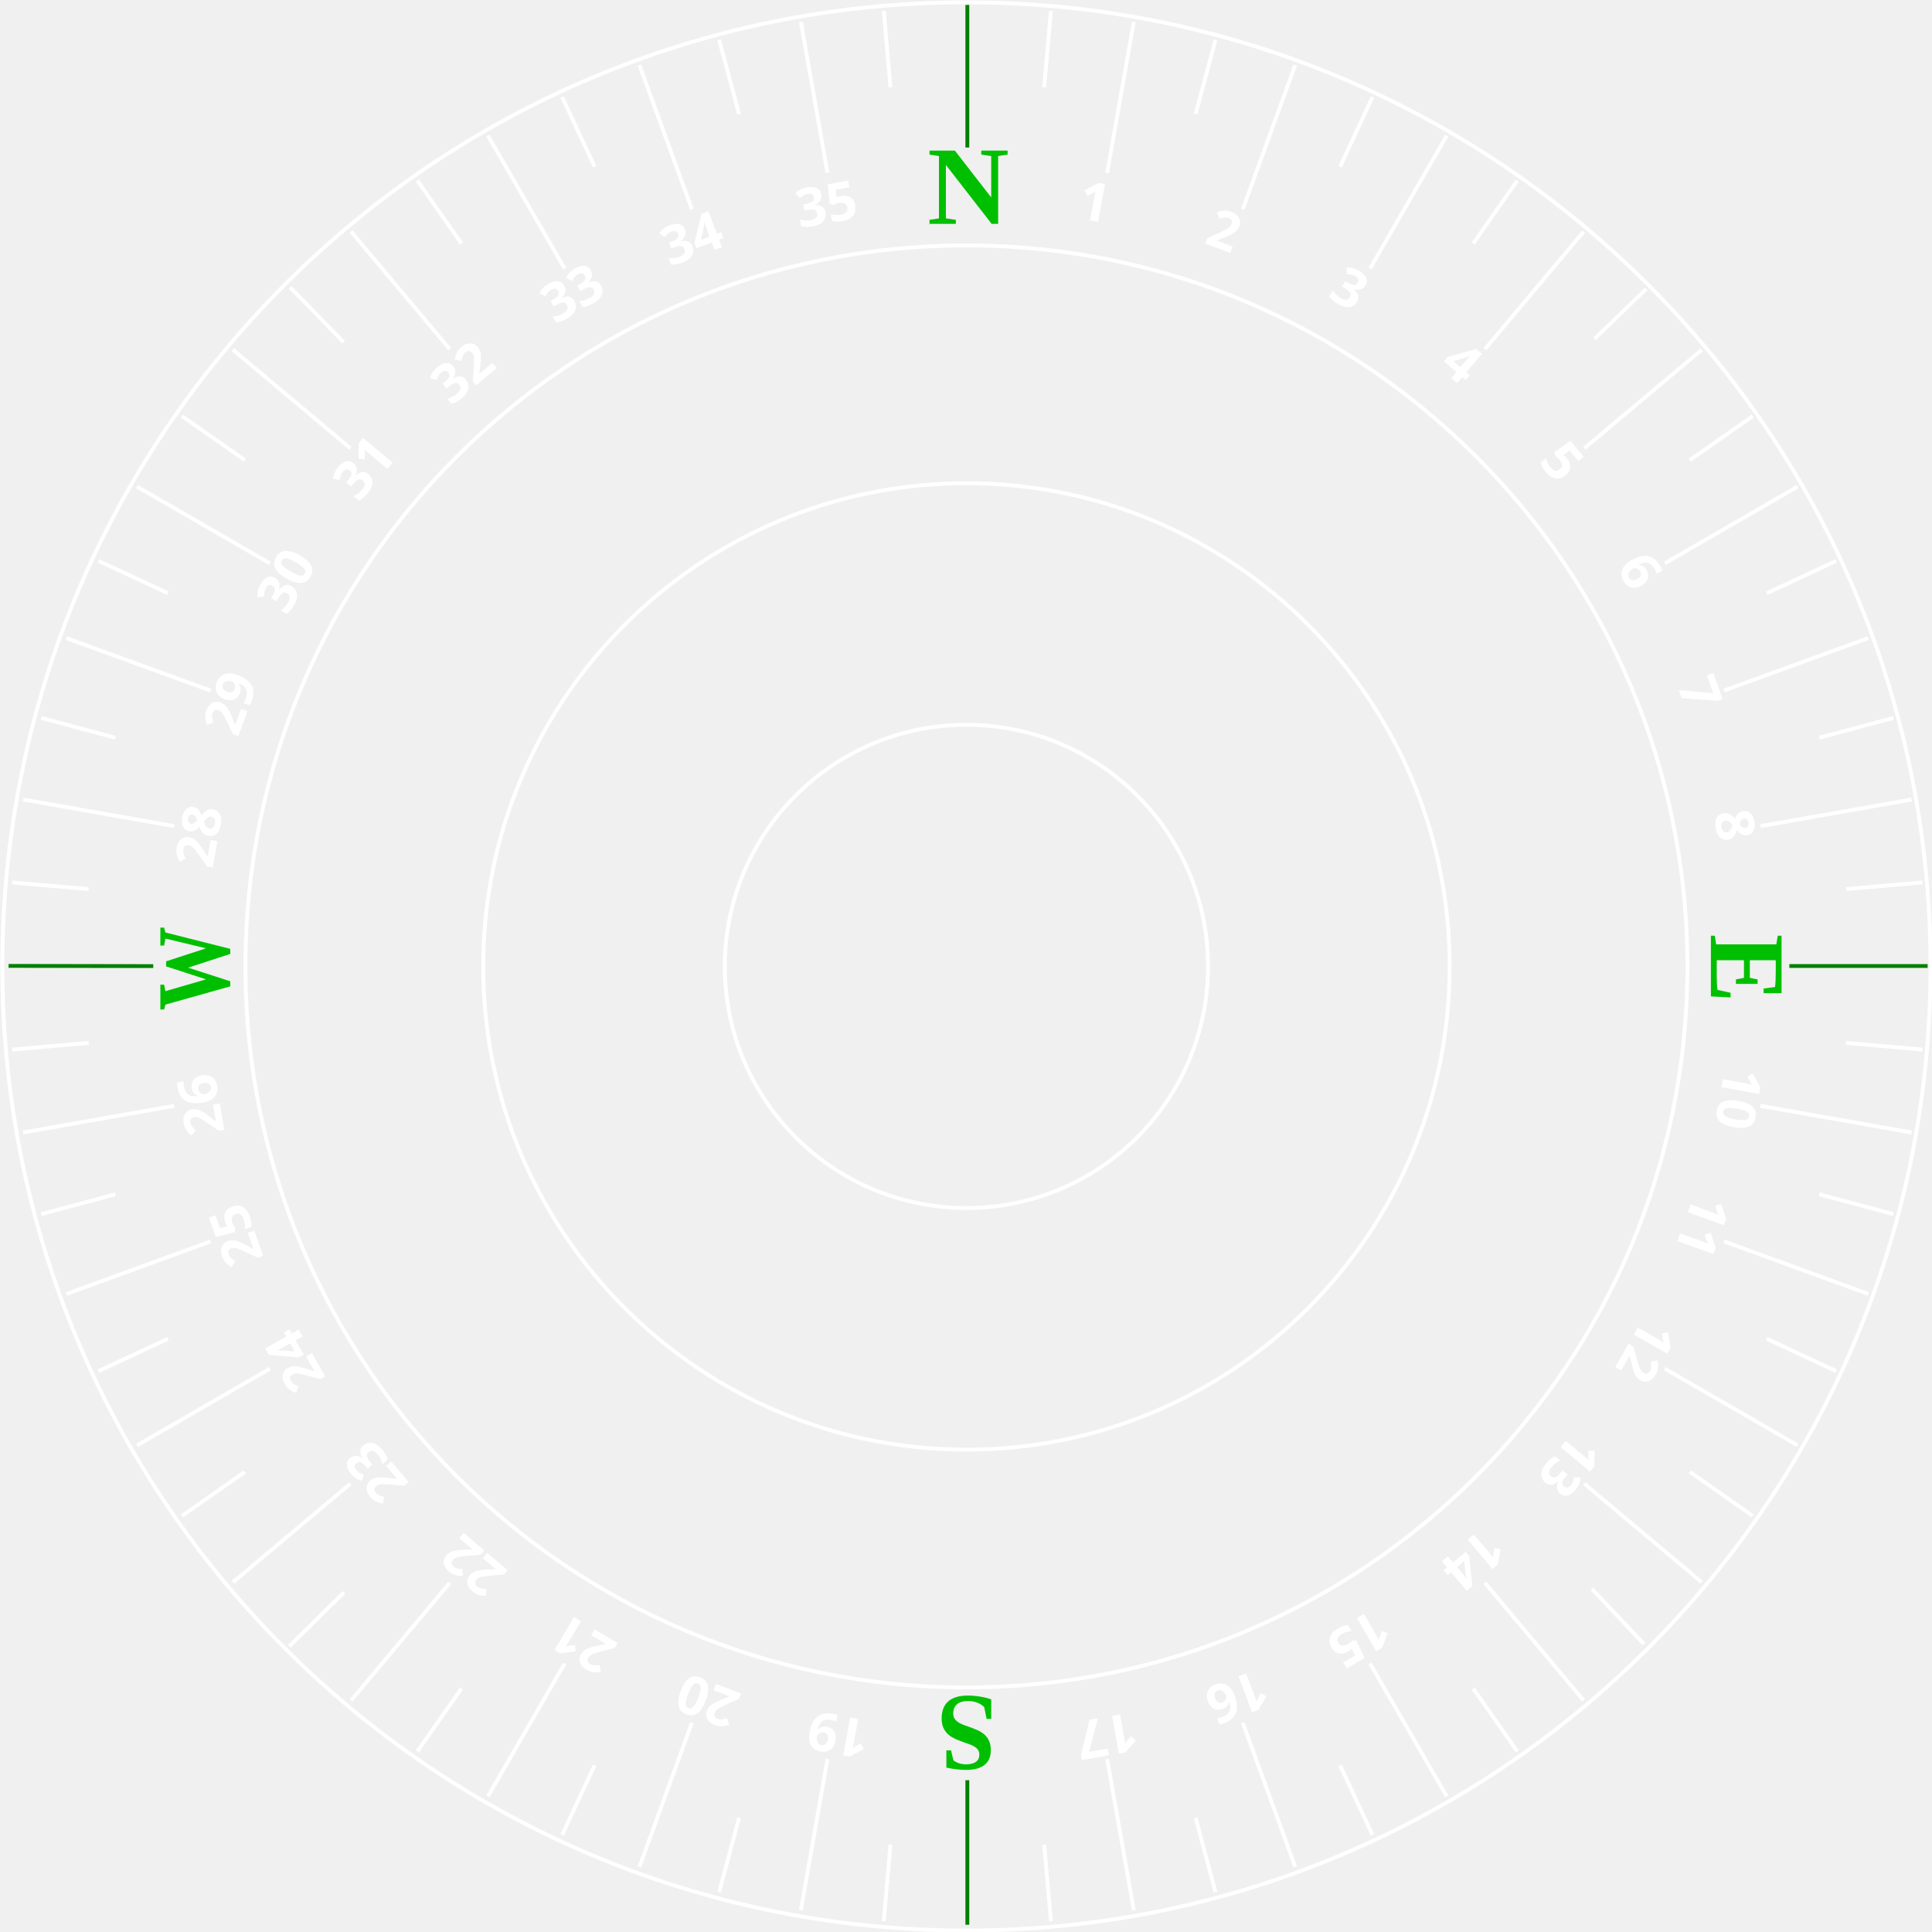
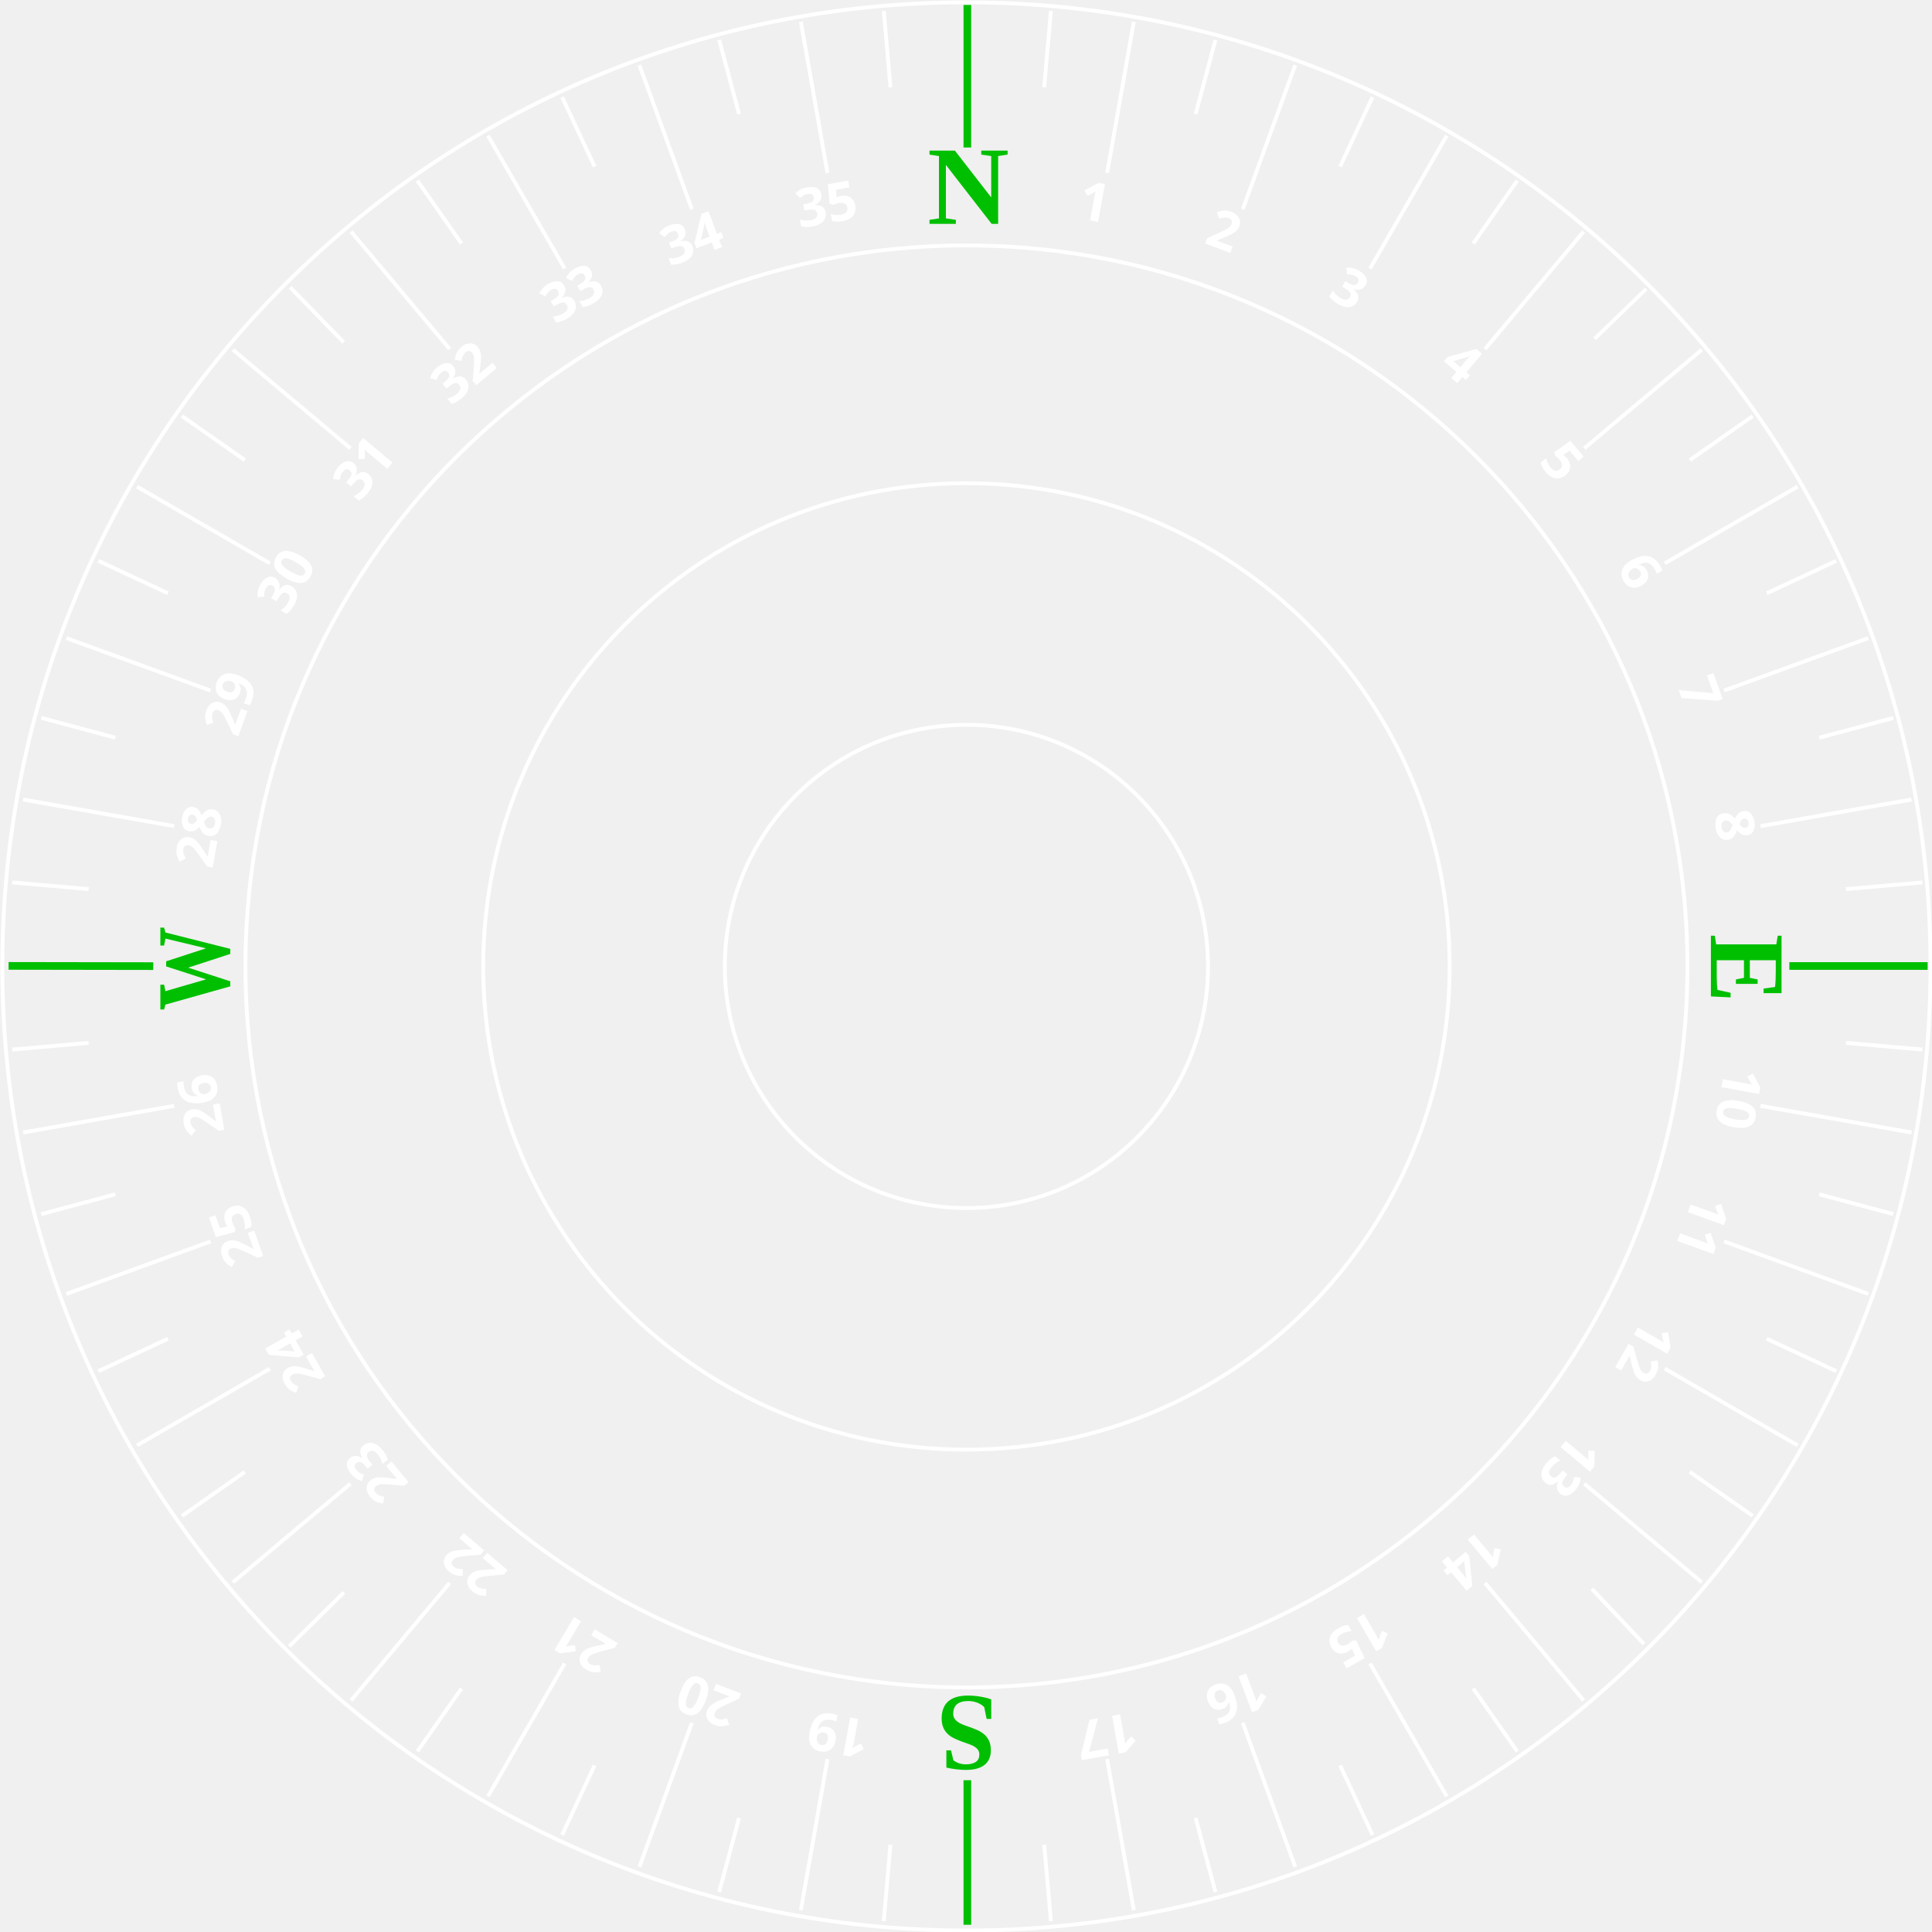
<svg xmlns="http://www.w3.org/2000/svg" xmlns:xlink="http://www.w3.org/1999/xlink" viewBox="0 0 503.78 503.78" xlinkns="http://www.w3.org/1999/xlink" version="1.1" id="svg9563" width="503.78" height="503.78">
  <defs id="defs9567">
    <linearGradient id="linearGradient7520">
      <stop style="stop-color:#ffffff;stop-opacity:1;" offset="0" id="stop7516" />
      <stop style="stop-color:#ffffff;stop-opacity:0;" offset="1" id="stop7518" />
    </linearGradient>
    <clipPath clipPathUnits="userSpaceOnUse" id="clipPath7363">
      <g id="use7365">
        <text transform="rotate(20.78847)" x="315.784" y="-52.173" font-size="14px" font-weight="bold" xml:space="preserve" id="text7367" style="font-weight:bold;font-size:14px;font-family:Thryomanes;fill:#000000;stroke-width:1px">2</text>
        <text transform="rotate(10.37961)" x="286.277" y="5.323" font-size="14px" font-weight="bold" xml:space="preserve" id="text7369" style="font-weight:bold;font-size:14px;font-family:Thryomanes;fill:#000000;stroke-width:1px">1</text>
        <text transform="rotate(30.79779)" x="336.794" y="-110.674" font-size="14px" font-weight="bold" xml:space="preserve" id="text7371" style="font-weight:bold;font-size:14px;font-family:Thryomanes;fill:#000000;stroke-width:1px">3</text>
        <text transform="rotate(40.2158)" x="348.09" y="-169.064" font-size="14px" font-weight="bold" xml:space="preserve" id="text7373" style="font-weight:bold;font-size:14px;font-family:Thryomanes;fill:#000000;stroke-width:1px">4</text>
        <text transform="rotate(50.13354)" x="349.426" y="-230.622" font-size="14px" font-weight="bold" xml:space="preserve" id="text7375" style="font-weight:bold;font-size:14px;font-family:Thryomanes;fill:#000000;stroke-width:1px">5</text>
        <text transform="rotate(60.52595)" x="335.991" y="-294.158" font-size="14px" font-weight="bold" xml:space="preserve" id="text7377" style="font-weight:bold;font-size:14px;font-family:Thryomanes;fill:#000000;stroke-width:1px">6</text>
        <text transform="rotate(70.55272)" x="313.88" y="-352.857" font-size="14px" font-weight="bold" xml:space="preserve" id="text7379" style="font-weight:bold;font-size:14px;font-family:Thryomanes;fill:#000000;stroke-width:1px">7</text>
        <text transform="rotate(80.16222)" x="285.248" y="-404.025" font-size="14px" font-weight="bold" xml:space="preserve" id="text7381" style="font-weight:bold;font-size:14px;font-family:Thryomanes;fill:#000000;stroke-width:1px">8</text>
        <text transform="rotate(-159.2115)" x="-337.935" y="-344.232" font-size="14px" font-weight="bold" xml:space="preserve" id="text7385" style="font-weight:bold;font-size:14px;font-family:Thryomanes;fill:#000000;stroke-width:1px">
          <tspan x="-337.935" y="-344.232" id="tspan7383" style="stroke-width:1px">20</tspan>
        </text>
        <text transform="rotate(-169.6204)" x="-304.541" y="-400.584" font-size="14px" font-weight="bold" xml:space="preserve" id="text7387" style="font-weight:bold;font-size:14px;font-family:Thryomanes;fill:#000000;stroke-width:1px">19</text>
        <text transform="rotate(-149.2022)" x="-358.265" y="-285.552" font-size="14px" font-weight="bold" xml:space="preserve" id="text7389" style="font-weight:bold;font-size:14px;font-family:Thryomanes;fill:#000000;stroke-width:1px">21</text>
        <text transform="rotate(-139.7842)" x="-366.002" y="-227.179" font-size="14px" font-weight="bold" xml:space="preserve" id="text7391" style="font-weight:bold;font-size:14px;font-family:Thryomanes;fill:#000000;stroke-width:1px">22</text>
        <text transform="rotate(-129.8665)" x="-365.473" y="-165.948" font-size="14px" font-weight="bold" xml:space="preserve" id="text7393" style="font-weight:bold;font-size:14px;font-family:Thryomanes;fill:#000000;stroke-width:1px">23</text>
        <text transform="rotate(-119.4741)" x="-354.71" y="-102.776" font-size="14px" font-weight="bold" xml:space="preserve" id="text7395" style="font-weight:bold;font-size:14px;font-family:Thryomanes;fill:#000000;stroke-width:1px">24</text>
        <text transform="rotate(-109.4473)" x="-332.198" y="-44.323" font-size="14px" font-weight="bold" xml:space="preserve" id="text7397" style="font-weight:bold;font-size:14px;font-family:Thryomanes;fill:#000000;stroke-width:1px">25</text>
        <text transform="rotate(-99.83778)" x="-300.832" y="7.294" font-size="14px" font-weight="bold" xml:space="preserve" id="text7399" style="font-weight:bold;font-size:14px;font-family:Thryomanes;fill:#000000;stroke-width:1px">26</text>
        <text transform="rotate(-10.01525)" x="194.927" y="94.853" font-size="14px" font-weight="bold" xml:space="preserve" id="text7401" style="font-weight:bold;font-size:14px;font-family:Thryomanes;fill:#000000;stroke-width:1px">35</text>
        <text transform="rotate(-20.58957)" x="138.995" y="126.536" font-size="14px" font-weight="bold" xml:space="preserve" id="text7403" style="font-weight:bold;font-size:14px;font-family:Thryomanes;fill:#000000;stroke-width:1px">34</text>
        <text transform="rotate(-30.0951)" x="82.788" y="145.885" font-size="14px" font-weight="bold" xml:space="preserve" id="text7405" style="font-weight:bold;font-size:14px;font-family:Thryomanes;fill:#000000;stroke-width:1px">33</text>
        <text transform="rotate(-40.01773)" x="21.945" y="156.798" font-size="14px" font-weight="bold" xml:space="preserve" id="text7407" style="font-weight:bold;font-size:14px;font-family:Thryomanes;fill:#000000;stroke-width:1px">32</text>
        <text transform="rotate(-50.09774)" x="-40.669" y="155.911" font-size="14px" font-weight="bold" xml:space="preserve" id="text7409" style="font-weight:bold;font-size:14px;font-family:Thryomanes;fill:#000000;stroke-width:1px">31</text>
        <text transform="rotate(-60.15413)" x="-102.173" y="144.899" font-size="14px" font-weight="bold" xml:space="preserve" id="text7411" style="font-weight:bold;font-size:14px;font-family:Thryomanes;fill:#000000;stroke-width:1px">30</text>
        <text transform="rotate(-70.10129)" x="-159.928" y="123.79" font-size="14px" font-weight="bold" xml:space="preserve" id="text7413" style="font-weight:bold;font-size:14px;font-family:Thryomanes;fill:#000000;stroke-width:1px">29</text>
        <text transform="rotate(-79.90506)" x="-213.552" y="94.252" font-size="14px" font-weight="bold" xml:space="preserve" id="text7415" style="font-weight:bold;font-size:14px;font-family:Thryomanes;fill:#000000;stroke-width:1px">28</text>
        <text transform="rotate(169.9847)" x="-213.543" y="-491.018" font-size="14px" font-weight="bold" xml:space="preserve" id="text7417" style="font-weight:bold;font-size:14px;font-family:Thryomanes;fill:#000000;stroke-width:1px">17</text>
        <text transform="rotate(159.4104)" x="-154.396" y="-522.763" font-size="14px" font-weight="bold" xml:space="preserve" id="text7419" style="font-weight:bold;font-size:14px;font-family:Thryomanes;fill:#000000;stroke-width:1px">16</text>
        <text transform="rotate(149.9049)" x="-100.352" y="-542.472" font-size="14px" font-weight="bold" xml:space="preserve" id="text7421" style="font-weight:bold;font-size:14px;font-family:Thryomanes;fill:#000000;stroke-width:1px">15</text>
        <text transform="rotate(139.9823)" x="-40.731" y="-553.57" font-size="14px" font-weight="bold" xml:space="preserve" id="text7423" style="font-weight:bold;font-size:14px;font-family:Thryomanes;fill:#000000;stroke-width:1px">14</text>
        <text transform="rotate(129.9023)" x="22.65" y="-554.224" font-size="14px" font-weight="bold" xml:space="preserve" id="text7425" style="font-weight:bold;font-size:14px;font-family:Thryomanes;fill:#000000;stroke-width:1px">13</text>
        <text transform="rotate(119.8459)" x="84.026" y="-542.721" font-size="14px" font-weight="bold" xml:space="preserve" id="text7427" style="font-weight:bold;font-size:14px;font-family:Thryomanes;fill:#000000;stroke-width:1px">12</text>
        <text transform="rotate(109.8987)" x="141.619" y="-521.405" font-size="14px" font-weight="bold" xml:space="preserve" id="text7429" style="font-weight:bold;font-size:14px;font-family:Thryomanes;fill:#000000;stroke-width:1px">11</text>
        <text transform="rotate(100.0949)" x="194.65" y="-491.613" font-size="14px" font-weight="bold" xml:space="preserve" id="text7431" style="font-weight:bold;font-size:14px;font-family:Thryomanes;fill:#000000;stroke-width:1px">10</text>
      </g>
    </clipPath>
    <linearGradient xlink:href="#linearGradient7520" id="linearGradient7522" x1="-364.866" y1="-171.045" x2="-346.612" y2="-171.045" gradientUnits="userSpaceOnUse" />
  </defs>
  <circle cx="252" cy="252" r="251.39" id="circle7283" style="fill:none;stroke:#ffffff;stroke-width:1;" />
  <circle cx="252" cy="252" id="circle7285" style="fill:none;stroke:#ffffff;stroke-width:1;" r="188" />
  <circle cx="252" cy="252" id="circle7287" style="fill:none;stroke:#ffffff;stroke-width:1;" r="126" />
  <circle cx="252" cy="252" id="circle7289" style="fill:none;stroke:#ffffff;stroke-width:1;" r="63" />
  <line x1="232.19" x2="230.45" y1="481.01" y2="500.94" d="null" points="null" id="line7867" style="stroke:#ffffff;stroke-width:1;" />
  <line x1="192.71" x2="187.53" y1="474.05" y2="493.37" d="null" points="null" id="line7869" style="stroke:#ffffff;stroke-width:1;" />
  <line x1="155.04" x2="146.58" y1="460.34" y2="478.47" d="null" points="null" id="line7871" style="stroke:#ffffff;stroke-width:1;" />
  <line x1="120.32" x2="108.84" y1="440.3" y2="456.68" d="null" points="null" id="line7873" style="stroke:#ffffff;stroke-width:1;" />
  <line x1="63.833" x2="47.45" y1="383.81" y2="395.28" d="null" points="null" id="line7875" style="stroke:#ffffff;stroke-width:1;" />
  <line x1="43.787" x2="25.661" y1="349.09" y2="357.54" d="null" points="null" id="line7877" style="stroke:#ffffff;stroke-width:1;" />
  <line x1="30.075" x2="10.757" y1="311.42" y2="316.59" d="null" points="null" id="line7879" style="stroke:#ffffff;stroke-width:1;" />
  <line x1="23.113" x2="3.19" y1="271.94" y2="273.68" d="null" points="null" id="line7881" style="stroke:#ffffff;stroke-width:1;" />
  <line x1="23.113" x2="3.19" y1="231.84" y2="230.1" d="null" points="null" id="line7883" style="stroke:#ffffff;stroke-width:1;" />
  <line x1="30.075" x2="10.757" y1="192.36" y2="187.19" d="null" points="null" id="line7885" style="stroke:#ffffff;stroke-width:1;" />
  <line x1="43.787" x2="25.661" y1="154.69" y2="146.24" d="null" points="null" id="line7887" style="stroke:#ffffff;stroke-width:1;" />
  <line x1="63.833" x2="47.45" y1="119.97" y2="108.5" d="null" points="null" id="line7889" style="stroke:#ffffff;stroke-width:1;" />
  <line x1="120.32" x2="108.84" y1="63.485" y2="47.102" d="null" points="null" id="line7891" style="stroke:#ffffff;stroke-width:1;" />
  <line x1="155.04" x2="146.58" y1="43.439" y2="25.313" d="null" points="null" id="line7893" style="stroke:#ffffff;stroke-width:1;" />
  <line x1="192.71" x2="187.53" y1="29.727" y2="10.409" d="null" points="null" id="line7895" style="stroke:#ffffff;stroke-width:1;" />
  <line x1="232.19" x2="230.45" y1="22.765" y2="2.841" d="null" points="null" id="line7897" style="stroke:#ffffff;stroke-width:1;" />
  <line x1="272.28" x2="274.03" y1="22.765" y2="2.841" d="null" points="null" id="line7899" style="stroke:#ffffff;stroke-width:1;" />
  <line x1="311.77" x2="316.94" y1="29.727" y2="10.409" d="null" points="null" id="line7901" style="stroke:#ffffff;stroke-width:1;" />
  <line x1="349.44" x2="357.89" y1="43.439" y2="25.313" d="null" points="null" id="line7903" style="stroke:#ffffff;stroke-width:1;" />
  <line x1="384.16" x2="395.63" y1="63.485" y2="47.102" d="null" points="null" id="line7905" style="stroke:#ffffff;stroke-width:1;" />
  <line x1="440.64" x2="457.03" y1="119.97" y2="108.5" d="null" points="null" id="line7907" style="stroke:#ffffff;stroke-width:1;" />
  <line x1="460.69" x2="478.82" y1="154.69" y2="146.24" d="null" points="null" id="line7909" style="stroke:#ffffff;stroke-width:1;" />
  <line x1="474.4" x2="493.72" y1="192.36" y2="187.19" d="null" points="null" id="line7911" style="stroke:#ffffff;stroke-width:1;" />
  <line x1="481.36" x2="501.29" y1="231.84" y2="230.1" d="null" points="null" id="line7913" style="stroke:#ffffff;stroke-width:1;" />
  <line x1="481.36" x2="501.29" y1="271.94" y2="273.68" d="null" points="null" id="line7915" style="stroke:#ffffff;stroke-width:1;" />
  <line x1="474.4" x2="493.72" y1="311.42" y2="316.59" d="null" points="null" id="line7917" style="stroke:#ffffff;stroke-width:1;" />
  <line x1="460.69" x2="478.82" y1="349.09" y2="357.54" d="null" points="null" id="line7919" style="stroke:#ffffff;stroke-width:1;" />
  <line x1="440.64" x2="457.03" y1="383.81" y2="395.28" d="null" points="null" id="line7921" style="stroke:#ffffff;stroke-width:1;" />
  <line x1="384.16" x2="395.63" y1="440.3" y2="456.68" d="null" points="null" id="line7923" style="stroke:#ffffff;stroke-width:1;" />
  <line x1="349.44" x2="357.89" y1="460.34" y2="478.47" d="null" points="null" id="line7925" style="stroke:#ffffff;stroke-width:1;" />
  <line x1="311.77" x2="316.94" y1="474.05" y2="493.37" d="null" points="null" id="line7927" style="stroke:#ffffff;stroke-width:1;" />
  <line x1="272.28" x2="274.03" y1="481.01" y2="500.94" d="null" points="null" id="line7929" style="stroke:#ffffff;stroke-width:1;" />
  <line x1="215.77" x2="208.83" y1="458.7" y2="498.09" d="null" points="null" id="line7931" style="stroke:#ffffff;stroke-width:1;" />
  <line x1="180.41" x2="166.73" y1="449.23" y2="486.81" d="null" points="null" id="line7933" style="stroke:#ffffff;stroke-width:1;" />
  <line x1="147.24" x2="127.24" y1="433.76" y2="468.4" d="null" points="null" id="line7935" style="stroke:#ffffff;stroke-width:1;" />
  <line x1="117.25" x2="91.54" y1="412.76" y2="443.4" d="null" points="null" id="line7937" style="stroke:#ffffff;stroke-width:1;" />
  <line x1="91.37" x2="60.727" y1="386.88" y2="412.59" d="null" points="null" id="line7939" style="stroke:#ffffff;stroke-width:1;" />
  <line x1="70.373" x2="35.732" y1="356.89" y2="376.89" d="null" points="null" id="line7941" style="stroke:#ffffff;stroke-width:1;" />
  <line x1="54.903" x2="17.315" y1="323.71" y2="337.4" d="null" points="null" id="line7943" style="stroke:#ffffff;stroke-width:1;" />
  <line x1="45.429" x2="6.036" y1="288.36" y2="295.3" d="null" points="null" id="line7945" style="stroke:#ffffff;stroke-width:1;" />
  <line x1="45.429" x2="6.036" y1="215.42" y2="208.48" d="null" points="null" id="line7947" style="stroke:#ffffff;stroke-width:1;" />
  <line x1="54.903" x2="17.315" y1="180.07" y2="166.39" d="null" points="null" id="line7949" style="stroke:#ffffff;stroke-width:1;" />
  <line x1="70.373" x2="35.732" y1="146.89" y2="126.89" d="null" points="null" id="line7951" style="stroke:#ffffff;stroke-width:1;" />
  <line x1="91.37" x2="60.727" y1="116.9" y2="91.19" d="null" points="null" id="line7953" style="stroke:#ffffff;stroke-width:1;" />
  <line x1="117.25" x2="91.54" y1="91.02" y2="60.379" d="null" points="null" id="line7955" style="stroke:#ffffff;stroke-width:1;" />
  <line x1="147.24" x2="127.24" y1="70.025" y2="35.384" d="null" points="null" id="line7957" style="stroke:#ffffff;stroke-width:1;" />
  <line x1="180.41" x2="166.73" y1="54.555" y2="16.967" d="null" points="null" id="line7959" style="stroke:#ffffff;stroke-width:1;" />
  <line x1="215.77" x2="208.83" y1="45.08" y2="5.688" d="null" points="null" id="line7961" style="stroke:#ffffff;stroke-width:1;" />
  <line x1="288.7" x2="295.65" y1="45.08" y2="5.688" d="null" points="null" id="line7963" style="stroke:#ffffff;stroke-width:1;" />
  <line x1="324.06" x2="337.74" y1="54.555" y2="16.967" d="null" points="null" id="line7965" style="stroke:#ffffff;stroke-width:1;" />
  <line x1="357.24" x2="377.24" y1="70.025" y2="35.384" d="null" points="null" id="line7967" style="stroke:#ffffff;stroke-width:1;" />
  <line x1="387.22" x2="412.94" y1="91.02" y2="60.379" d="null" points="null" id="line7969" style="stroke:#ffffff;stroke-width:1;" />
  <line x1="413.11" x2="443.75" y1="116.9" y2="91.19" d="null" points="null" id="line7971" style="stroke:#ffffff;stroke-width:1;" />
  <line x1="434.1" x2="468.74" y1="146.89" y2="126.89" d="null" points="null" id="line7973" style="stroke:#ffffff;stroke-width:1;" />
  <line x1="449.57" x2="487.16" y1="180.07" y2="166.39" d="null" points="null" id="line7975" style="stroke:#ffffff;stroke-width:1;" />
  <line x1="459.05" x2="498.44" y1="215.42" y2="208.48" d="null" points="null" id="line7977" style="stroke:#ffffff;stroke-width:1;" />
  <line x1="459.05" x2="498.44" y1="288.36" y2="295.3" d="null" points="null" id="line7979" style="stroke:#ffffff;stroke-width:1;" />
  <line x1="449.57" x2="487.16" y1="323.71" y2="337.4" d="null" points="null" id="line7981" style="stroke:#ffffff;stroke-width:1;" />
  <line x1="434.1" x2="468.74" y1="356.89" y2="376.89" d="null" points="null" id="line7983" style="stroke:#ffffff;stroke-width:1;" />
  <line x1="413.11" x2="443.75" y1="386.88" y2="412.59" d="null" points="null" id="line7985" style="stroke:#ffffff;stroke-width:1;" />
  <line x1="387.22" x2="412.94" y1="412.76" y2="443.4" d="null" points="null" id="line7987" style="stroke:#ffffff;stroke-width:1;" />
  <line x1="357.24" x2="377.24" y1="433.76" y2="468.4" d="null" points="null" id="line7989" style="stroke:#ffffff;stroke-width:1;" />
  <line x1="324.06" x2="337.74" y1="449.23" y2="486.81" d="null" points="null" id="line7991" style="stroke:#ffffff;stroke-width:1;" />
  <line x1="288.7" x2="295.65" y1="458.7" y2="498.09" d="null" points="null" id="line7993" style="stroke:#ffffff;stroke-width:1;" />
-   <line x1="39.963" x2="2.238" y1="251.92" y2="251.86" d="null" points="null" id="line7995" style="stroke:#008000" />
-   <line x1="252.24" x2="252.24" y1="464.2" y2="501.89" id="line7997" style="stroke:#008000" />
+   <line x1="39.963" x2="2.238" y1="251.92" y2="251.86" d="null" points="null" id="line7995" style="stroke:#00bf00; stroke-width:2;" />
+   <line x1="252.24" x2="252.24" y1="464.2" y2="501.89" id="line7997" style="stroke:#00bf00; stroke-width:2;" />
  <text style="font-weight:bold;font-size:14px;font-family:Thryomanes;fill:#ffffff;stroke-width:1px;fill-opacity:1;opacity:1;" id="text7999" xml:space="preserve" font-weight="bold" font-size="14px" y="-52.173" x="315.784" transform="rotate(20.78847)">2</text>
  <text style="font-weight:bold;font-size:14px;font-family:Thryomanes;fill:#ffffff;stroke-width:1px;fill-opacity:1;opacity:1;" id="text8001" xml:space="preserve" font-weight="bold" font-size="14px" y="5.323" x="286.277" transform="rotate(10.37961)">1</text>
  <text style="font-weight:bold;font-size:14px;font-family:Thryomanes;fill:#ffffff;stroke-width:1px;fill-opacity:1;opacity:1;" id="text8003" xml:space="preserve" font-weight="bold" font-size="14px" y="-110.674" x="336.794" transform="rotate(30.79779)">3</text>
  <text style="font-weight:bold;font-size:14px;font-family:Thryomanes;fill:#ffffff;stroke-width:1px;fill-opacity:1;opacity:1;" id="text8005" xml:space="preserve" font-weight="bold" font-size="14px" y="-169.064" x="348.09" transform="rotate(40.2158)">4</text>
  <text style="font-weight:bold;font-size:14px;font-family:Thryomanes;fill:#ffffff;stroke-width:1px;fill-opacity:1;opacity:1;" id="text8007" xml:space="preserve" font-weight="bold" font-size="14px" y="-230.622" x="349.426" transform="rotate(50.13354)">5</text>
  <text style="font-weight:bold;font-size:14px;font-family:Thryomanes;fill:#ffffff;stroke-width:1px;fill-opacity:1;opacity:1;" id="text8009" xml:space="preserve" font-weight="bold" font-size="14px" y="-294.158" x="335.991" transform="rotate(60.52595)">6</text>
  <text style="font-weight:bold;font-size:14px;font-family:Thryomanes;fill:#ffffff;stroke-width:1px;fill-opacity:1;opacity:1;" id="text8011" xml:space="preserve" font-weight="bold" font-size="14px" y="-352.857" x="313.88" transform="rotate(70.55272)">7</text>
  <text style="font-weight:bold;font-size:14px;font-family:Thryomanes;fill:#ffffff;stroke-width:1px;fill-opacity:1;opacity:1;" id="text8013" xml:space="preserve" font-weight="bold" font-size="14px" y="-404.025" x="285.248" transform="rotate(80.16222)">8</text>
  <text style="font-weight:bold;font-size:14px;font-family:Thryomanes;fill:#ffffff;stroke-width:1px;fill-opacity:1;opacity:1;" id="text8017" xml:space="preserve" font-weight="bold" font-size="14px" y="-344.232" x="-337.935" transform="rotate(-159.2115)">
    <tspan style="stroke-width:1px;fill:#ffffff;fill-opacity:1;" id="tspan8015" y="-344.232" x="-337.935">20</tspan>
  </text>
  <text style="font-weight:bold;font-size:14px;font-family:Thryomanes;fill:#ffffff;stroke-width:1px;fill-opacity:1;opacity:1;" id="text8019" xml:space="preserve" font-weight="bold" font-size="14px" y="-400.584" x="-304.541" transform="rotate(-169.6204)">19</text>
  <text style="font-weight:bold;font-size:14px;font-family:Thryomanes;fill:#ffffff;stroke-width:1px;fill-opacity:1;opacity:1;" id="text8021" xml:space="preserve" font-weight="bold" font-size="14px" y="-285.552" x="-358.265" transform="rotate(-149.2022)">21</text>
  <text style="font-weight:bold;font-size:14px;font-family:Thryomanes;fill:#ffffff;stroke-width:1px;fill-opacity:1;opacity:1;" id="text8023" xml:space="preserve" font-weight="bold" font-size="14px" y="-227.179" x="-366.002" transform="rotate(-139.7842)">22</text>
  <text style="font-weight:bold;font-size:14px;font-family:Thryomanes;fill:#ffffff;fill-opacity:1;stroke:#ffffff;stroke-width:1px;stroke-opacity:0;opacity:1;" id="text8025" xml:space="preserve" font-weight="bold" font-size="14px" y="-165.948" x="-365.473" transform="rotate(-129.8665)">23</text>
  <text style="font-weight:bold;font-size:14px;font-family:Thryomanes;fill:#ffffff;stroke-width:1px;fill-opacity:1;opacity:1;" id="text8027" xml:space="preserve" font-weight="bold" font-size="14px" y="-102.776" x="-354.71" transform="rotate(-119.4741)">24</text>
  <text style="font-weight:bold;font-size:14px;font-family:Thryomanes;fill:#ffffff;stroke-width:1px;fill-opacity:1;opacity:1;" id="text8029" xml:space="preserve" font-weight="bold" font-size="14px" y="-44.323" x="-332.198" transform="rotate(-109.4473)">25</text>
  <text style="font-weight:bold;font-size:14px;font-family:Thryomanes;fill:#ffffff;stroke-width:1px;fill-opacity:1;opacity:1;" id="text8031" xml:space="preserve" font-weight="bold" font-size="14px" y="7.294" x="-300.832" transform="rotate(-99.83778)">26</text>
  <text style="font-weight:bold;font-size:14px;font-family:Thryomanes;fill:#ffffff;stroke-width:1px;fill-opacity:1;opacity:1;" id="text8033" xml:space="preserve" font-weight="bold" font-size="14px" y="94.853" x="194.927" transform="rotate(-10.01525)">35</text>
  <text style="font-weight:bold;font-size:14px;font-family:Thryomanes;fill:#ffffff;stroke-width:1px;fill-opacity:1;opacity:1;" id="text8035" xml:space="preserve" font-weight="bold" font-size="14px" y="126.536" x="138.995" transform="rotate(-20.58957)">34</text>
  <text style="font-weight:bold;font-size:14px;font-family:Thryomanes;fill:#ffffff;stroke-width:1px;fill-opacity:1;opacity:1;" id="text8037" xml:space="preserve" font-weight="bold" font-size="14px" y="145.885" x="82.788" transform="rotate(-30.0951)">33</text>
  <text style="font-weight:bold;font-size:14px;font-family:Thryomanes;fill:#ffffff;stroke-width:1px;fill-opacity:1;opacity:1;" id="text8039" xml:space="preserve" font-weight="bold" font-size="14px" y="156.798" x="21.945" transform="rotate(-40.01773)">32</text>
  <text style="font-weight:bold;font-size:14px;font-family:Thryomanes;fill:#ffffff;stroke-width:1px;fill-opacity:1;opacity:1;" id="text8041" xml:space="preserve" font-weight="bold" font-size="14px" y="155.911" x="-40.669" transform="rotate(-50.09774)">31</text>
  <text style="font-weight:bold;font-size:14px;font-family:Thryomanes;fill:#ffffff;stroke-width:1px;fill-opacity:1;opacity:1;" id="text8043" xml:space="preserve" font-weight="bold" font-size="14px" y="144.899" x="-102.173" transform="rotate(-60.15413)">30</text>
  <text style="font-weight:bold;font-size:14px;font-family:Thryomanes;fill:#ffffff;stroke-width:1px;fill-opacity:1;opacity:1;" id="text8045" xml:space="preserve" font-weight="bold" font-size="14px" y="123.79" x="-159.928" transform="rotate(-70.10129)">29</text>
  <text style="font-weight:bold;font-size:14px;font-family:Thryomanes;fill:#ffffff;stroke-width:1px;fill-opacity:1;opacity:1;" id="text8047" xml:space="preserve" font-weight="bold" font-size="14px" y="94.252" x="-213.552" transform="rotate(-79.90506)">28</text>
  <text style="font-weight:bold;font-size:14px;font-family:Thryomanes;fill:#ffffff;stroke-width:1px;fill-opacity:1;opacity:1;" id="text8049" xml:space="preserve" font-weight="bold" font-size="14px" y="-491.018" x="-213.543" transform="rotate(169.9847)">17</text>
  <text style="font-weight:bold;font-size:14px;font-family:Thryomanes;fill:#ffffff;stroke-width:1px;fill-opacity:1;opacity:1;" id="text8051" xml:space="preserve" font-weight="bold" font-size="14px" y="-522.763" x="-154.396" transform="rotate(159.4104)">16</text>
  <text style="font-weight:bold;font-size:14px;font-family:Thryomanes;fill:#ffffff;stroke-width:1px;fill-opacity:1;opacity:1;" id="text8053" xml:space="preserve" font-weight="bold" font-size="14px" y="-542.472" x="-100.352" transform="rotate(149.9049)">15</text>
  <text style="font-weight:bold;font-size:14px;font-family:Thryomanes;fill:#ffffff;stroke-width:1px;fill-opacity:1;opacity:1;" id="text8055" xml:space="preserve" font-weight="bold" font-size="14px" y="-553.57" x="-40.731" transform="rotate(139.9823)">14</text>
  <text style="font-weight:bold;font-size:14px;font-family:Thryomanes;fill:#ffffff;stroke-width:1px;fill-opacity:1;opacity:1;" id="text8057" xml:space="preserve" font-weight="bold" font-size="14px" y="-554.224" x="22.65" transform="rotate(129.9023)">13</text>
  <text style="font-weight:bold;font-size:14px;font-family:Thryomanes;fill:#ffffff;stroke-width:1px;fill-opacity:1;opacity:1;" id="text8059" xml:space="preserve" font-weight="bold" font-size="14px" y="-542.721" x="84.026" transform="rotate(119.8459)">12</text>
  <text style="font-weight:bold;font-size:14px;font-family:Thryomanes;fill:#ffffff;stroke-width:1px;fill-opacity:1;opacity:1;" id="text8061" xml:space="preserve" font-weight="bold" font-size="14px" y="-521.405" x="141.619" transform="rotate(109.8987)">11</text>
  <text style="font-weight:bold;font-size:14px;font-family:Thryomanes;fill:#ffffff;stroke-width:1px;fill-opacity:1;opacity:1;" id="text8063" xml:space="preserve" font-weight="bold" font-size="14px" y="-491.613" x="194.65" transform="rotate(100.0949)">10</text>
-   <line x1="502.64" x2="466.583" y1="251.89" y2="251.89" d="null" points="null" id="line8065" style="stroke:#008000;stroke-width:0.991" />
-   <line x1="252.24" x2="252.24" y1="1.288" y2="38.464" id="line8067" style="stroke:#008000" />
+   <line x1="502.64" x2="466.583" y1="251.89" y2="251.89" d="null" points="null" id="line8065" style="stroke:#00bf00;stroke-width:2;" />
+   <line x1="252.24" x2="252.24" y1="1.288" y2="38.464" id="line8067" style="stroke:#00bf00;stroke-width:2;" />
  <text x="240.186" y="58.757" font-size="18" font-weight="bold" stroke-opacity="null" xml:space="preserve" id="text8069" style="font-weight:bold;font-size:29.342px;font-family:'Times New Roman', Times, serif;fill:#00bf00;stroke:#ffffff;stroke-width:1;;stroke-width:0" transform="scale(1.006731,0.9933139)">N</text>
  <text transform="scale(-0.986466,-1.01372)" x="-263.53" y="-436.425" font-size="18" font-weight="bold" stroke-opacity="null" xml:space="preserve" id="text8071" style="font-weight:bold;font-size:28.472px;font-family:'Times New Roman', Times, serif;fill:#00bf00;stroke:#ffffff;stroke-width:1;;stroke-width:0">S</text>
  <text transform="matrix(0,0.9772373,-1.023293,0,0,0)" x="249.198" y="-435.974" font-size="18" font-weight="bold" stroke-opacity="null" xml:space="preserve" id="text8073" style="font-weight:bold;font-size:27.492px;font-family:'Times New Roman', Times, serif;fill:#00bf00;stroke:#ffffff;stroke-width:1;;stroke-width:0">E</text>
  <text transform="matrix(0,-0.8988829,1.112492,0,0,0)" x="-293.174" y="53.603" font-size="18" font-weight="bold" stroke-opacity="null" xml:space="preserve" id="text8075" style="font-weight:bold;font-size:24.448px;font-family:'Times New Roman', Times, serif;fill:#00bf00;stroke:#ffffff;stroke-width:1;;stroke-width:0">W</text>
  <line x1="89.613" x2="75.657" y1="89.24" y2="74.913" d="null" points="null" id="line8077" style="stroke:#ffffff;stroke-width:1;" />
  <line x1="89.68" x2="75.438" y1="415.227" y2="429.273" d="null" points="null" id="line8079" style="stroke:#ffffff;stroke-width:1;" />
  <line x1="415.092" x2="428.681" y1="414.328" y2="428.691" d="null" points="null" id="line7923-3" style="stroke:#ffffff;stroke-width:1;;stroke-width:1.019" />
  <line x1="415.793" x2="429.258" y1="88.342" y2="75.34" d="null" points="null" id="line7907-3" style="stroke:#ffffff;stroke-width:1;;stroke-width:0.965" />
</svg>
